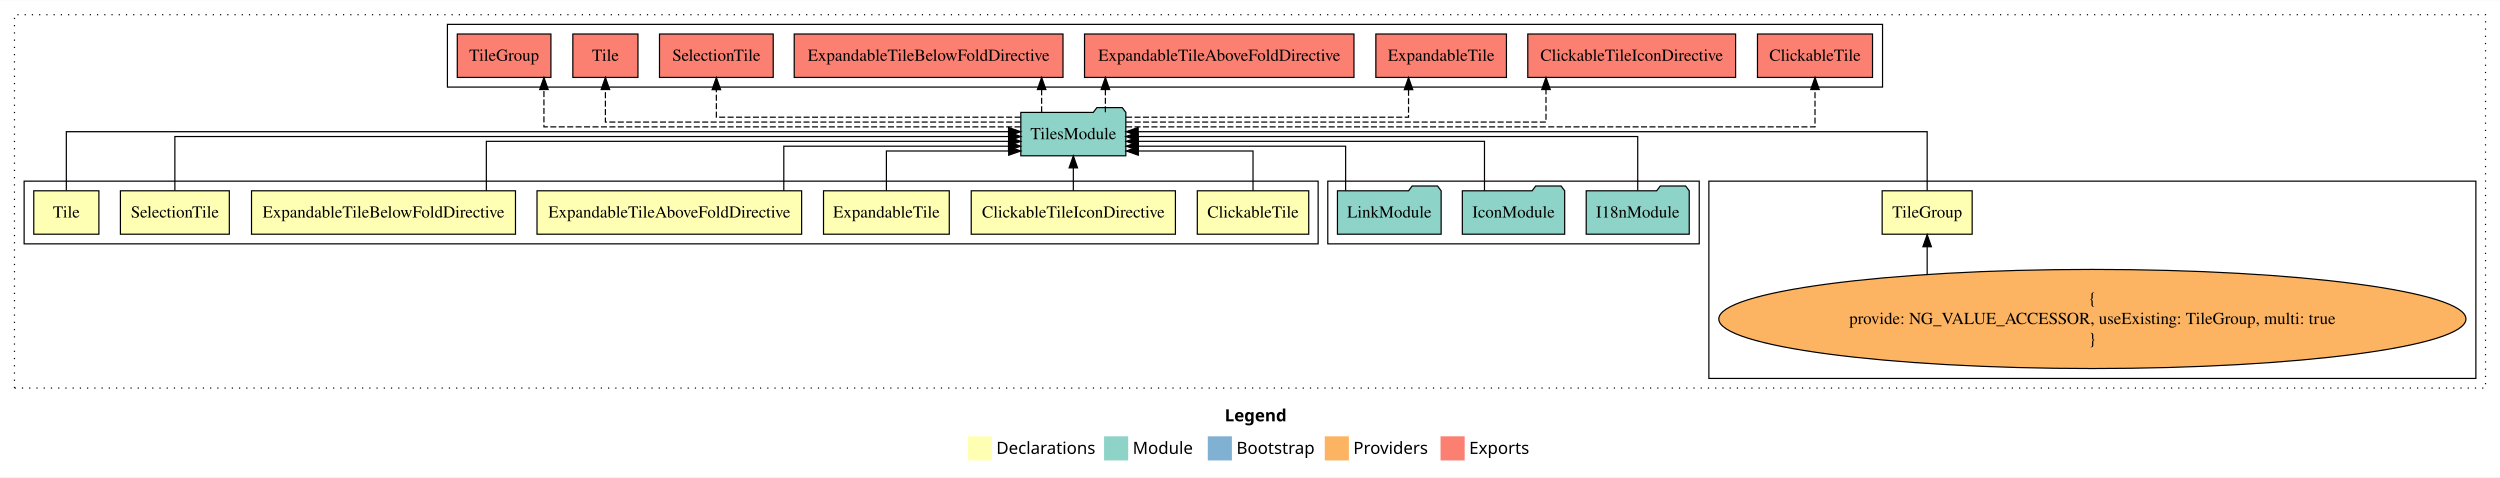
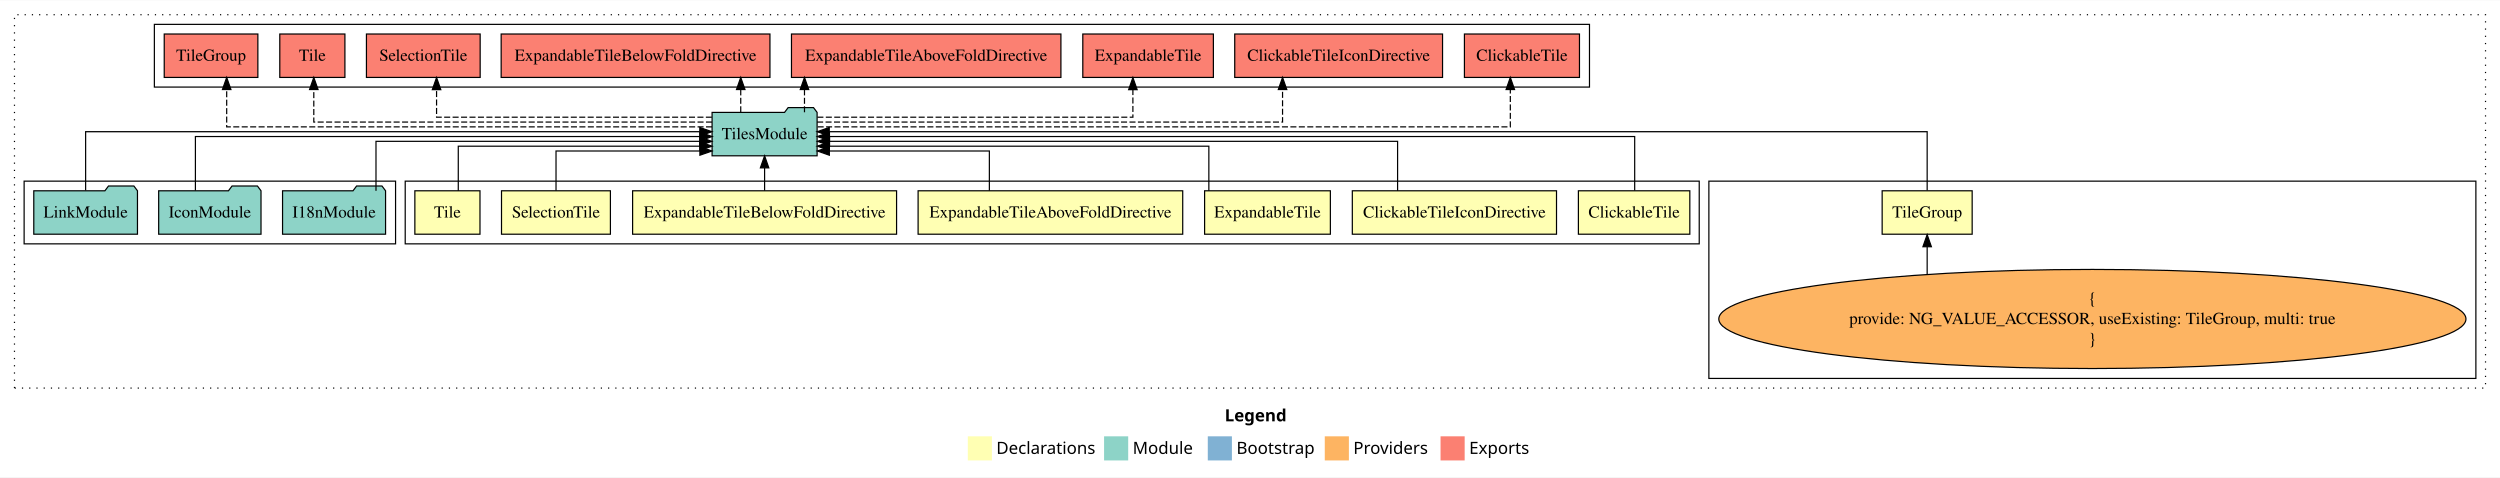
<svg xmlns="http://www.w3.org/2000/svg" width="2073pt" height="396pt" viewBox="0.00 0.00 2073.00 395.59">
  <g id="graph0" class="graph" transform="scale(1 1) rotate(0) translate(4 391.59)">
    <polygon fill="white" stroke="transparent" points="-4,4 -4,-391.59 2069,-391.59 2069,4 -4,4" />
    <text text-anchor="start" x="1011.51" y="-42.4" font-family="Times-12" font-weight="bold" font-size="14.00">Legend</text>
    <polygon fill="#ffffb3" stroke="transparent" points="798.5,-10 798.5,-30 818.5,-30 818.5,-10 798.5,-10" />
    <text text-anchor="start" x="822.13" y="-15.4" font-family="Times-12" font-size="14.00">  Declarations</text>
    <polygon fill="#8dd3c7" stroke="transparent" points="911.5,-10 911.5,-30 931.5,-30 931.5,-10 911.5,-10" />
    <text text-anchor="start" x="935.23" y="-15.4" font-family="Times-12" font-size="14.00">  Module</text>
    <polygon fill="#80b1d3" stroke="transparent" points="997.5,-10 997.5,-30 1017.5,-30 1017.5,-10 997.5,-10" />
    <text text-anchor="start" x="1021.28" y="-15.4" font-family="Times-12" font-size="14.00">  Bootstrap</text>
    <polygon fill="#fdb462" stroke="transparent" points="1094.5,-10 1094.5,-30 1114.5,-30 1114.5,-10 1094.5,-10" />
    <text text-anchor="start" x="1118.17" y="-15.4" font-family="Times-12" font-size="14.00">  Providers</text>
    <polygon fill="#fb8072" stroke="transparent" points="1190.5,-10 1190.5,-30 1210.5,-30 1210.5,-10 1190.5,-10" />
    <text text-anchor="start" x="1214.23" y="-15.4" font-family="Times-12" font-size="14.00">  Exports</text>
    <g id="clust1" class="cluster">
      <polygon fill="none" stroke="black" stroke-dasharray="1,5" points="8,-70 8,-379.59 2057,-379.59 2057,-70 8,-70" />
    </g>
+     <g id="clust12" class="cluster">
+       <polygon fill="none" stroke="black" points="124,-319.59 124,-371.59 1314,-371.59 1314,-319.59 124,-319.59" />
+     </g>
    <g id="clust10" class="cluster">
      <polygon fill="none" stroke="black" points="1413,-78 1413,-241.59 2049,-241.59 2049,-78 1413,-78" />
    </g>
+     <g id="clust2" class="cluster">
+       <polygon fill="none" stroke="black" points="332,-189.59 332,-241.59 1405,-241.59 1405,-189.59 332,-189.59" />
+     </g>
    <g id="clust11" class="cluster">
-       <polygon fill="none" stroke="black" points="1097,-189.59 1097,-241.59 1405,-241.59 1405,-189.59 1097,-189.59" />
-     </g>
-     <g id="clust2" class="cluster">
-       <polygon fill="none" stroke="black" points="16,-189.59 16,-241.59 1089,-241.59 1089,-189.59 16,-189.59" />
-     </g>
-     <g id="clust12" class="cluster">
-       <polygon fill="none" stroke="black" points="367,-319.59 367,-371.59 1557,-371.59 1557,-319.59 367,-319.59" />
+       <polygon fill="none" stroke="black" points="16,-189.59 16,-241.59 324,-241.59 324,-189.59 16,-189.59" />
    </g>
    <g id="node1" class="node">
-       <polygon fill="#ffffb3" stroke="black" points="1081.2,-233.59 988.8,-233.59 988.8,-197.59 1081.2,-197.59 1081.2,-233.59" />
-       <text text-anchor="middle" x="1035" y="-211.39" font-family="Times,serif" font-size="14.00">ClickableTile</text>
+       <polygon fill="#ffffb3" stroke="black" points="1397.2,-233.59 1304.8,-233.59 1304.8,-197.59 1397.2,-197.59 1397.2,-233.59" />
+       <text text-anchor="middle" x="1351" y="-211.39" font-family="Times,serif" font-size="14.00">ClickableTile</text>
    </g>
    <g id="node9" class="node">
-       <polygon fill="#8dd3c7" stroke="black" points="929.54,-298.59 926.54,-302.59 905.54,-302.59 902.54,-298.59 842.46,-298.59 842.46,-262.59 929.54,-262.59 929.54,-298.59" />
-       <text text-anchor="middle" x="886" y="-276.39" font-family="Times,serif" font-size="14.00">TilesModule</text>
+       <polygon fill="#8dd3c7" stroke="black" points="673.54,-298.59 670.54,-302.59 649.54,-302.59 646.54,-298.59 586.46,-298.59 586.46,-262.59 673.54,-262.59 673.54,-298.59" />
+       <text text-anchor="middle" x="630" y="-276.39" font-family="Times,serif" font-size="14.00">TilesModule</text>
    </g>
    <g id="edge1" class="edge">
-       <path fill="none" stroke="black" d="M1035,-233.71C1035,-248.37 1035,-266.59 1035,-266.59 1035,-266.59 939.9,-266.59 939.9,-266.59" />
-       <polygon fill="black" stroke="black" points="939.9,-263.09 929.9,-266.59 939.9,-270.09 939.9,-263.09" />
+       <path fill="none" stroke="black" d="M1351.48,-233.81C1351.48,-252.42 1351.48,-278.59 1351.48,-278.59 1351.48,-278.59 683.78,-278.59 683.78,-278.59" />
+       <polygon fill="black" stroke="black" points="683.78,-275.09 673.78,-278.59 683.78,-282.09 683.78,-275.09" />
    </g>
    <g id="node2" class="node">
-       <polygon fill="#ffffb3" stroke="black" points="970.66,-233.59 801.34,-233.59 801.34,-197.59 970.66,-197.59 970.66,-233.59" />
-       <text text-anchor="middle" x="886" y="-211.39" font-family="Times,serif" font-size="14.00">ClickableTileIconDirective</text>
+       <polygon fill="#ffffb3" stroke="black" points="1286.66,-233.59 1117.34,-233.59 1117.34,-197.59 1286.66,-197.59 1286.66,-233.59" />
+       <text text-anchor="middle" x="1202" y="-211.39" font-family="Times,serif" font-size="14.00">ClickableTileIconDirective</text>
    </g>
    <g id="edge2" class="edge">
-       <path fill="none" stroke="black" d="M886,-233.7C886,-233.7 886,-252.58 886,-252.58" />
-       <polygon fill="black" stroke="black" points="882.5,-252.58 886,-262.58 889.5,-252.58 882.5,-252.58" />
+       <path fill="none" stroke="black" d="M1154.88,-233.61C1154.88,-250.96 1154.88,-274.59 1154.88,-274.59 1154.88,-274.59 683.85,-274.59 683.85,-274.59" />
+       <polygon fill="black" stroke="black" points="683.85,-271.09 673.85,-274.59 683.85,-278.09 683.85,-271.09" />
    </g>
    <g id="node3" class="node">
-       <polygon fill="#ffffb3" stroke="black" points="783.14,-233.59 678.86,-233.59 678.86,-197.59 783.14,-197.59 783.14,-233.59" />
-       <text text-anchor="middle" x="731" y="-211.39" font-family="Times,serif" font-size="14.00">ExpandableTile</text>
+       <polygon fill="#ffffb3" stroke="black" points="1099.14,-233.59 994.86,-233.59 994.86,-197.59 1099.14,-197.59 1099.14,-233.59" />
+       <text text-anchor="middle" x="1047" y="-211.39" font-family="Times,serif" font-size="14.00">ExpandableTile</text>
    </g>
    <g id="edge3" class="edge">
-       <path fill="none" stroke="black" d="M731,-233.71C731,-248.37 731,-266.59 731,-266.59 731,-266.59 832.41,-266.59 832.41,-266.59" />
-       <polygon fill="black" stroke="black" points="832.41,-270.09 842.41,-266.59 832.41,-263.09 832.41,-270.09" />
+       <path fill="none" stroke="black" d="M998.38,-233.6C998.38,-249.64 998.38,-270.59 998.38,-270.59 998.38,-270.59 683.7,-270.59 683.7,-270.59" />
+       <polygon fill="black" stroke="black" points="683.7,-267.09 673.7,-270.59 683.7,-274.09 683.7,-267.09" />
    </g>
    <g id="node4" class="node">
-       <polygon fill="#ffffb3" stroke="black" points="660.71,-233.59 441.29,-233.59 441.29,-197.59 660.71,-197.59 660.71,-233.59" />
-       <text text-anchor="middle" x="551" y="-211.39" font-family="Times,serif" font-size="14.00">ExpandableTileAboveFoldDirective</text>
+       <polygon fill="#ffffb3" stroke="black" points="976.71,-233.59 757.29,-233.59 757.29,-197.59 976.71,-197.59 976.71,-233.59" />
+       <text text-anchor="middle" x="867" y="-211.39" font-family="Times,serif" font-size="14.00">ExpandableTileAboveFoldDirective</text>
    </g>
    <g id="edge4" class="edge">
-       <path fill="none" stroke="black" d="M645.93,-233.6C645.93,-249.64 645.93,-270.59 645.93,-270.59 645.93,-270.59 832.25,-270.59 832.25,-270.59" />
-       <polygon fill="black" stroke="black" points="832.25,-274.09 842.25,-270.59 832.25,-267.09 832.25,-274.09" />
+       <path fill="none" stroke="black" d="M816.38,-233.71C816.38,-248.37 816.38,-266.59 816.38,-266.59 816.38,-266.59 683.7,-266.59 683.7,-266.59" />
+       <polygon fill="black" stroke="black" points="683.7,-263.09 673.7,-266.59 683.7,-270.09 683.7,-263.09" />
    </g>
    <g id="node5" class="node">
-       <polygon fill="#ffffb3" stroke="black" points="423.44,-233.59 204.56,-233.59 204.56,-197.59 423.44,-197.59 423.44,-233.59" />
-       <text text-anchor="middle" x="314" y="-211.39" font-family="Times,serif" font-size="14.00">ExpandableTileBelowFoldDirective</text>
+       <polygon fill="#ffffb3" stroke="black" points="739.44,-233.59 520.56,-233.59 520.56,-197.59 739.44,-197.59 739.44,-233.59" />
+       <text text-anchor="middle" x="630" y="-211.39" font-family="Times,serif" font-size="14.00">ExpandableTileBelowFoldDirective</text>
    </g>
    <g id="edge5" class="edge">
-       <path fill="none" stroke="black" d="M399.28,-233.61C399.28,-250.96 399.28,-274.59 399.28,-274.59 399.28,-274.59 832.38,-274.59 832.38,-274.59" />
-       <polygon fill="black" stroke="black" points="832.38,-278.09 842.38,-274.59 832.38,-271.09 832.38,-278.09" />
+       <path fill="none" stroke="black" d="M630,-233.7C630,-233.7 630,-252.58 630,-252.58" />
+       <polygon fill="black" stroke="black" points="626.5,-252.58 630,-262.58 633.5,-252.58 626.5,-252.58" />
    </g>
    <g id="node6" class="node">
-       <polygon fill="#ffffb3" stroke="black" points="186.15,-233.59 95.85,-233.59 95.85,-197.59 186.15,-197.59 186.15,-233.59" />
-       <text text-anchor="middle" x="141" y="-211.39" font-family="Times,serif" font-size="14.00">SelectionTile</text>
+       <polygon fill="#ffffb3" stroke="black" points="502.15,-233.59 411.85,-233.59 411.85,-197.59 502.15,-197.59 502.15,-233.59" />
+       <text text-anchor="middle" x="457" y="-211.39" font-family="Times,serif" font-size="14.00">SelectionTile</text>
    </g>
    <g id="edge6" class="edge">
-       <path fill="none" stroke="black" d="M141,-233.81C141,-252.42 141,-278.59 141,-278.59 141,-278.59 832.45,-278.59 832.45,-278.59" />
-       <polygon fill="black" stroke="black" points="832.45,-282.09 842.45,-278.59 832.45,-275.09 832.45,-282.09" />
+       <path fill="none" stroke="black" d="M457.05,-233.71C457.05,-248.37 457.05,-266.59 457.05,-266.59 457.05,-266.59 576.36,-266.59 576.36,-266.59" />
+       <polygon fill="black" stroke="black" points="576.36,-270.09 586.36,-266.59 576.36,-263.09 576.36,-270.09" />
    </g>
    <g id="node7" class="node">
-       <polygon fill="#ffffb3" stroke="black" points="78,-233.59 24,-233.59 24,-197.59 78,-197.59 78,-233.59" />
-       <text text-anchor="middle" x="51" y="-211.39" font-family="Times,serif" font-size="14.00">Tile</text>
+       <polygon fill="#ffffb3" stroke="black" points="394,-233.59 340,-233.59 340,-197.59 394,-197.59 394,-233.59" />
+       <text text-anchor="middle" x="367" y="-211.39" font-family="Times,serif" font-size="14.00">Tile</text>
    </g>
    <g id="edge7" class="edge">
-       <path fill="none" stroke="black" d="M51,-233.9C51,-253.74 51,-282.59 51,-282.59 51,-282.59 832.28,-282.59 832.28,-282.59" />
-       <polygon fill="black" stroke="black" points="832.28,-286.09 842.28,-282.59 832.28,-279.09 832.28,-286.09" />
+       <path fill="none" stroke="black" d="M376,-233.6C376,-249.64 376,-270.59 376,-270.59 376,-270.59 576.34,-270.59 576.34,-270.59" />
+       <polygon fill="black" stroke="black" points="576.34,-274.09 586.34,-270.59 576.34,-267.09 576.34,-274.09" />
    </g>
    <g id="node8" class="node">
      <polygon fill="#ffffb3" stroke="black" points="1631.32,-233.59 1556.68,-233.59 1556.68,-197.59 1631.32,-197.59 1631.32,-233.59" />
      <text text-anchor="middle" x="1594" y="-211.39" font-family="Times,serif" font-size="14.00">TileGroup</text>
    </g>
    <g id="edge8" class="edge">
-       <path fill="none" stroke="black" d="M1594,-233.9C1594,-253.74 1594,-282.59 1594,-282.59 1594,-282.59 939.75,-282.59 939.75,-282.59" />
-       <polygon fill="black" stroke="black" points="939.75,-279.09 929.75,-282.59 939.75,-286.09 939.75,-279.09" />
+       <path fill="none" stroke="black" d="M1594,-233.9C1594,-253.74 1594,-282.59 1594,-282.59 1594,-282.59 683.61,-282.59 683.61,-282.59" />
+       <polygon fill="black" stroke="black" points="683.61,-279.09 673.61,-282.59 683.61,-286.09 683.61,-279.09" />
    </g>
    <g id="node14" class="node">
-       <polygon fill="#fb8072" stroke="black" points="1548.7,-363.59 1453.3,-363.59 1453.3,-327.59 1548.7,-327.59 1548.7,-363.59" />
-       <text text-anchor="middle" x="1501" y="-341.39" font-family="Times,serif" font-size="14.00">ClickableTile </text>
+       <polygon fill="#fb8072" stroke="black" points="1305.7,-363.59 1210.3,-363.59 1210.3,-327.59 1305.7,-327.59 1305.7,-363.59" />
+       <text text-anchor="middle" x="1258" y="-341.39" font-family="Times,serif" font-size="14.00">ClickableTile </text>
    </g>
    <g id="edge13" class="edge">
-       <path fill="none" stroke="black" stroke-dasharray="5,2" d="M929.74,-286.59C1070.24,-286.59 1501,-286.59 1501,-286.59 1501,-286.59 1501,-317.57 1501,-317.57" />
-       <polygon fill="black" stroke="black" points="1497.5,-317.57 1501,-327.57 1504.5,-317.57 1497.5,-317.57" />
+       <path fill="none" stroke="black" stroke-dasharray="5,2" d="M673.98,-286.59C815.25,-286.59 1248.36,-286.59 1248.36,-286.59 1248.36,-286.59 1248.36,-317.57 1248.36,-317.57" />
+       <polygon fill="black" stroke="black" points="1244.86,-317.57 1248.36,-327.57 1251.86,-317.57 1244.86,-317.57" />
    </g>
    <g id="node15" class="node">
-       <polygon fill="#fb8072" stroke="black" points="1435.16,-363.59 1262.84,-363.59 1262.84,-327.59 1435.16,-327.59 1435.16,-363.59" />
-       <text text-anchor="middle" x="1349" y="-341.39" font-family="Times,serif" font-size="14.00">ClickableTileIconDirective </text>
+       <polygon fill="#fb8072" stroke="black" points="1192.16,-363.59 1019.84,-363.59 1019.84,-327.59 1192.16,-327.59 1192.16,-363.59" />
+       <text text-anchor="middle" x="1106" y="-341.39" font-family="Times,serif" font-size="14.00">ClickableTileIconDirective </text>
    </g>
    <g id="edge14" class="edge">
-       <path fill="none" stroke="black" stroke-dasharray="5,2" d="M929.82,-290.59C1032.1,-290.59 1277.94,-290.59 1277.94,-290.59 1277.94,-290.59 1277.94,-317.58 1277.94,-317.58" />
-       <polygon fill="black" stroke="black" points="1274.44,-317.58 1277.94,-327.58 1281.44,-317.58 1274.44,-317.58" />
+       <path fill="none" stroke="black" stroke-dasharray="5,2" d="M673.55,-290.59C782.74,-290.59 1059.49,-290.59 1059.49,-290.59 1059.49,-290.59 1059.49,-317.58 1059.49,-317.58" />
+       <polygon fill="black" stroke="black" points="1055.99,-317.58 1059.49,-327.58 1062.99,-317.58 1055.99,-317.58" />
    </g>
    <g id="node16" class="node">
-       <polygon fill="#fb8072" stroke="black" points="1245.14,-363.59 1136.86,-363.59 1136.86,-327.59 1245.14,-327.59 1245.14,-363.59" />
-       <text text-anchor="middle" x="1191" y="-341.39" font-family="Times,serif" font-size="14.00">ExpandableTile </text>
+       <polygon fill="#fb8072" stroke="black" points="1002.14,-363.59 893.86,-363.59 893.86,-327.59 1002.14,-327.59 1002.14,-363.59" />
+       <text text-anchor="middle" x="948" y="-341.39" font-family="Times,serif" font-size="14.00">ExpandableTile </text>
    </g>
    <g id="edge15" class="edge">
-       <path fill="none" stroke="black" stroke-dasharray="5,2" d="M929.74,-294.59C1008.02,-294.59 1163.96,-294.59 1163.96,-294.59 1163.96,-294.59 1163.96,-317.47 1163.96,-317.47" />
-       <polygon fill="black" stroke="black" points="1160.46,-317.47 1163.96,-327.47 1167.46,-317.47 1160.46,-317.47" />
+       <path fill="none" stroke="black" stroke-dasharray="5,2" d="M673.76,-294.59C758.2,-294.59 935.39,-294.59 935.39,-294.59 935.39,-294.59 935.39,-317.47 935.39,-317.47" />
+       <polygon fill="black" stroke="black" points="931.89,-317.47 935.39,-327.47 938.89,-317.47 931.89,-317.47" />
    </g>
    <g id="node17" class="node">
-       <polygon fill="#fb8072" stroke="black" points="1118.71,-363.59 895.29,-363.59 895.29,-327.59 1118.71,-327.59 1118.71,-363.59" />
-       <text text-anchor="middle" x="1007" y="-341.39" font-family="Times,serif" font-size="14.00">ExpandableTileAboveFoldDirective </text>
+       <polygon fill="#fb8072" stroke="black" points="875.71,-363.59 652.29,-363.59 652.29,-327.59 875.71,-327.59 875.71,-363.59" />
+       <text text-anchor="middle" x="764" y="-341.39" font-family="Times,serif" font-size="14.00">ExpandableTileAboveFoldDirective </text>
    </g>
    <g id="edge16" class="edge">
-       <path fill="none" stroke="black" stroke-dasharray="5,2" d="M912.58,-298.7C912.58,-298.7 912.58,-317.58 912.58,-317.58" />
-       <polygon fill="black" stroke="black" points="909.08,-317.58 912.58,-327.58 916.08,-317.58 909.08,-317.58" />
+       <path fill="none" stroke="black" stroke-dasharray="5,2" d="M663.08,-298.7C663.08,-298.7 663.08,-317.58 663.08,-317.58" />
+       <polygon fill="black" stroke="black" points="659.58,-317.58 663.08,-327.58 666.58,-317.58 659.58,-317.58" />
    </g>
    <g id="node18" class="node">
-       <polygon fill="#fb8072" stroke="black" points="877.44,-363.59 654.56,-363.59 654.56,-327.59 877.44,-327.59 877.44,-363.59" />
-       <text text-anchor="middle" x="766" y="-341.39" font-family="Times,serif" font-size="14.00">ExpandableTileBelowFoldDirective </text>
+       <polygon fill="#fb8072" stroke="black" points="634.44,-363.59 411.56,-363.59 411.56,-327.59 634.44,-327.59 634.44,-363.59" />
+       <text text-anchor="middle" x="523" y="-341.39" font-family="Times,serif" font-size="14.00">ExpandableTileBelowFoldDirective </text>
    </g>
    <g id="edge17" class="edge">
-       <path fill="none" stroke="black" stroke-dasharray="5,2" d="M859.72,-298.7C859.72,-298.7 859.72,-317.58 859.72,-317.58" />
-       <polygon fill="black" stroke="black" points="856.22,-317.58 859.72,-327.58 863.22,-317.58 856.22,-317.58" />
+       <path fill="none" stroke="black" stroke-dasharray="5,2" d="M610.22,-298.7C610.22,-298.7 610.22,-317.58 610.22,-317.58" />
+       <polygon fill="black" stroke="black" points="606.72,-317.58 610.22,-327.58 613.72,-317.58 606.72,-317.58" />
    </g>
    <g id="node19" class="node">
-       <polygon fill="#fb8072" stroke="black" points="637.15,-363.59 542.85,-363.59 542.85,-327.59 637.15,-327.59 637.15,-363.59" />
-       <text text-anchor="middle" x="590" y="-341.39" font-family="Times,serif" font-size="14.00">SelectionTile </text>
+       <polygon fill="#fb8072" stroke="black" points="394.15,-363.59 299.85,-363.59 299.85,-327.59 394.15,-327.59 394.15,-363.59" />
+       <text text-anchor="middle" x="347" y="-341.39" font-family="Times,serif" font-size="14.00">SelectionTile </text>
    </g>
    <g id="edge18" class="edge">
-       <path fill="none" stroke="black" stroke-dasharray="5,2" d="M842.32,-294.59C759.99,-294.59 590,-294.59 590,-294.59 590,-294.59 590,-317.47 590,-317.47" />
-       <polygon fill="black" stroke="black" points="586.5,-317.47 590,-327.47 593.5,-317.47 586.5,-317.47" />
+       <path fill="none" stroke="black" stroke-dasharray="5,2" d="M586.3,-294.59C509.41,-294.59 358,-294.59 358,-294.59 358,-294.59 358,-317.47 358,-317.47" />
+       <polygon fill="black" stroke="black" points="354.5,-317.47 358,-327.47 361.5,-317.47 354.5,-317.47" />
    </g>
    <g id="node20" class="node">
-       <polygon fill="#fb8072" stroke="black" points="525,-363.59 471,-363.59 471,-327.59 525,-327.59 525,-363.59" />
-       <text text-anchor="middle" x="498" y="-341.39" font-family="Times,serif" font-size="14.00">Tile </text>
+       <polygon fill="#fb8072" stroke="black" points="282,-363.59 228,-363.59 228,-327.59 282,-327.59 282,-363.59" />
+       <text text-anchor="middle" x="255" y="-341.39" font-family="Times,serif" font-size="14.00">Tile </text>
    </g>
    <g id="edge19" class="edge">
-       <path fill="none" stroke="black" stroke-dasharray="5,2" d="M842.25,-290.59C740.77,-290.59 498,-290.59 498,-290.59 498,-290.59 498,-317.58 498,-317.58" />
-       <polygon fill="black" stroke="black" points="494.5,-317.58 498,-327.58 501.5,-317.58 494.5,-317.58" />
+       <path fill="none" stroke="black" stroke-dasharray="5,2" d="M586.39,-290.59C487.78,-290.59 256.2,-290.59 256.2,-290.59 256.2,-290.59 256.2,-317.58 256.2,-317.58" />
+       <polygon fill="black" stroke="black" points="252.7,-317.58 256.2,-327.58 259.7,-317.58 252.7,-317.58" />
    </g>
    <g id="node21" class="node">
-       <polygon fill="#fb8072" stroke="black" points="452.82,-363.59 375.18,-363.59 375.18,-327.59 452.82,-327.59 452.82,-363.59" />
-       <text text-anchor="middle" x="414" y="-341.39" font-family="Times,serif" font-size="14.00">TileGroup </text>
+       <polygon fill="#fb8072" stroke="black" points="209.82,-363.59 132.18,-363.59 132.18,-327.59 209.82,-327.59 209.82,-363.59" />
+       <text text-anchor="middle" x="171" y="-341.39" font-family="Times,serif" font-size="14.00">TileGroup </text>
    </g>
    <g id="edge20" class="edge">
-       <path fill="none" stroke="black" stroke-dasharray="5,2" d="M842.3,-286.59C731.27,-286.59 447.03,-286.59 447.03,-286.59 447.03,-286.59 447.03,-317.57 447.03,-317.57" />
-       <polygon fill="black" stroke="black" points="443.53,-317.57 447.03,-327.57 450.53,-317.57 443.53,-317.57" />
+       <path fill="none" stroke="black" stroke-dasharray="5,2" d="M586.42,-286.59C474.19,-286.59 183.97,-286.59 183.97,-286.59 183.97,-286.59 183.97,-317.57 183.97,-317.57" />
+       <polygon fill="black" stroke="black" points="180.47,-317.57 183.97,-327.57 187.47,-317.57 180.47,-317.57" />
    </g>
    <g id="node10" class="node">
      <ellipse fill="#fdb462" stroke="black" cx="1731" cy="-127.3" rx="309.77" ry="41.09" />
      <text text-anchor="middle" x="1731" y="-139.9" font-family="Times,serif" font-size="14.00">{</text>
      <text text-anchor="middle" x="1731" y="-123.1" font-family="Times,serif" font-size="14.00">    provide: NG_VALUE_ACCESSOR, useExisting: TileGroup, multi: true</text>
      <text text-anchor="middle" x="1731" y="-106.3" font-family="Times,serif" font-size="14.00">}</text>
    </g>
    <g id="edge9" class="edge">
      <path fill="none" stroke="black" d="M1594,-164.48C1594,-164.48 1594,-187.22 1594,-187.22" />
      <polygon fill="black" stroke="black" points="1590.5,-187.22 1594,-197.22 1597.5,-187.22 1590.5,-187.22" />
    </g>
    <g id="node11" class="node">
-       <polygon fill="#8dd3c7" stroke="black" points="1396.71,-233.59 1393.71,-237.59 1372.71,-237.59 1369.71,-233.59 1311.29,-233.59 1311.29,-197.59 1396.71,-197.59 1396.71,-233.59" />
-       <text text-anchor="middle" x="1354" y="-211.39" font-family="Times,serif" font-size="14.00">I18nModule</text>
+       <polygon fill="#8dd3c7" stroke="black" points="315.71,-233.59 312.71,-237.59 291.71,-237.59 288.71,-233.59 230.29,-233.59 230.29,-197.59 315.71,-197.59 315.71,-233.59" />
+       <text text-anchor="middle" x="273" y="-211.39" font-family="Times,serif" font-size="14.00">I18nModule</text>
    </g>
    <g id="edge10" class="edge">
-       <path fill="none" stroke="black" d="M1354,-233.81C1354,-252.42 1354,-278.59 1354,-278.59 1354,-278.59 939.61,-278.59 939.61,-278.59" />
-       <polygon fill="black" stroke="black" points="939.61,-275.09 929.61,-278.59 939.61,-282.09 939.61,-275.09" />
+       <path fill="none" stroke="black" d="M307.77,-233.61C307.77,-250.96 307.77,-274.59 307.77,-274.59 307.77,-274.59 576.21,-274.59 576.21,-274.59" />
+       <polygon fill="black" stroke="black" points="576.21,-278.09 586.21,-274.59 576.21,-271.09 576.21,-278.09" />
    </g>
    <g id="node12" class="node">
-       <polygon fill="#8dd3c7" stroke="black" points="1293.43,-233.59 1290.43,-237.59 1269.43,-237.59 1266.43,-233.59 1208.57,-233.59 1208.57,-197.59 1293.43,-197.59 1293.43,-233.59" />
-       <text text-anchor="middle" x="1251" y="-211.39" font-family="Times,serif" font-size="14.00">IconModule</text>
+       <polygon fill="#8dd3c7" stroke="black" points="212.43,-233.59 209.43,-237.59 188.43,-237.59 185.43,-233.59 127.57,-233.59 127.57,-197.59 212.43,-197.59 212.43,-233.59" />
+       <text text-anchor="middle" x="170" y="-211.39" font-family="Times,serif" font-size="14.00">IconModule</text>
    </g>
    <g id="edge11" class="edge">
-       <path fill="none" stroke="black" d="M1226.93,-233.61C1226.93,-250.96 1226.93,-274.59 1226.93,-274.59 1226.93,-274.59 939.87,-274.59 939.87,-274.59" />
-       <polygon fill="black" stroke="black" points="939.87,-271.09 929.87,-274.59 939.87,-278.09 939.87,-271.09" />
+       <path fill="none" stroke="black" d="M158.03,-233.81C158.03,-252.42 158.03,-278.59 158.03,-278.59 158.03,-278.59 576.44,-278.59 576.44,-278.59" />
+       <polygon fill="black" stroke="black" points="576.44,-282.09 586.44,-278.59 576.44,-275.09 576.44,-282.09" />
    </g>
    <g id="node13" class="node">
-       <polygon fill="#8dd3c7" stroke="black" points="1190.99,-233.59 1187.99,-237.59 1166.99,-237.59 1163.99,-233.59 1105.01,-233.59 1105.01,-197.59 1190.99,-197.59 1190.99,-233.59" />
-       <text text-anchor="middle" x="1148" y="-211.39" font-family="Times,serif" font-size="14.00">LinkModule</text>
+       <polygon fill="#8dd3c7" stroke="black" points="109.99,-233.59 106.99,-237.59 85.99,-237.59 82.99,-233.59 24.01,-233.59 24.01,-197.59 109.99,-197.59 109.99,-233.59" />
+       <text text-anchor="middle" x="67" y="-211.39" font-family="Times,serif" font-size="14.00">LinkModule</text>
    </g>
    <g id="edge12" class="edge">
-       <path fill="none" stroke="black" d="M1111.8,-233.6C1111.8,-249.64 1111.8,-270.59 1111.8,-270.59 1111.8,-270.59 939.81,-270.59 939.81,-270.59" />
-       <polygon fill="black" stroke="black" points="939.81,-267.09 929.81,-270.59 939.81,-274.09 939.81,-267.09" />
+       <path fill="none" stroke="black" d="M67,-233.9C67,-253.74 67,-282.59 67,-282.59 67,-282.59 576.29,-282.59 576.29,-282.59" />
+       <polygon fill="black" stroke="black" points="576.29,-286.09 586.29,-282.59 576.29,-279.09 576.29,-286.09" />
    </g>
  </g>
</svg>
